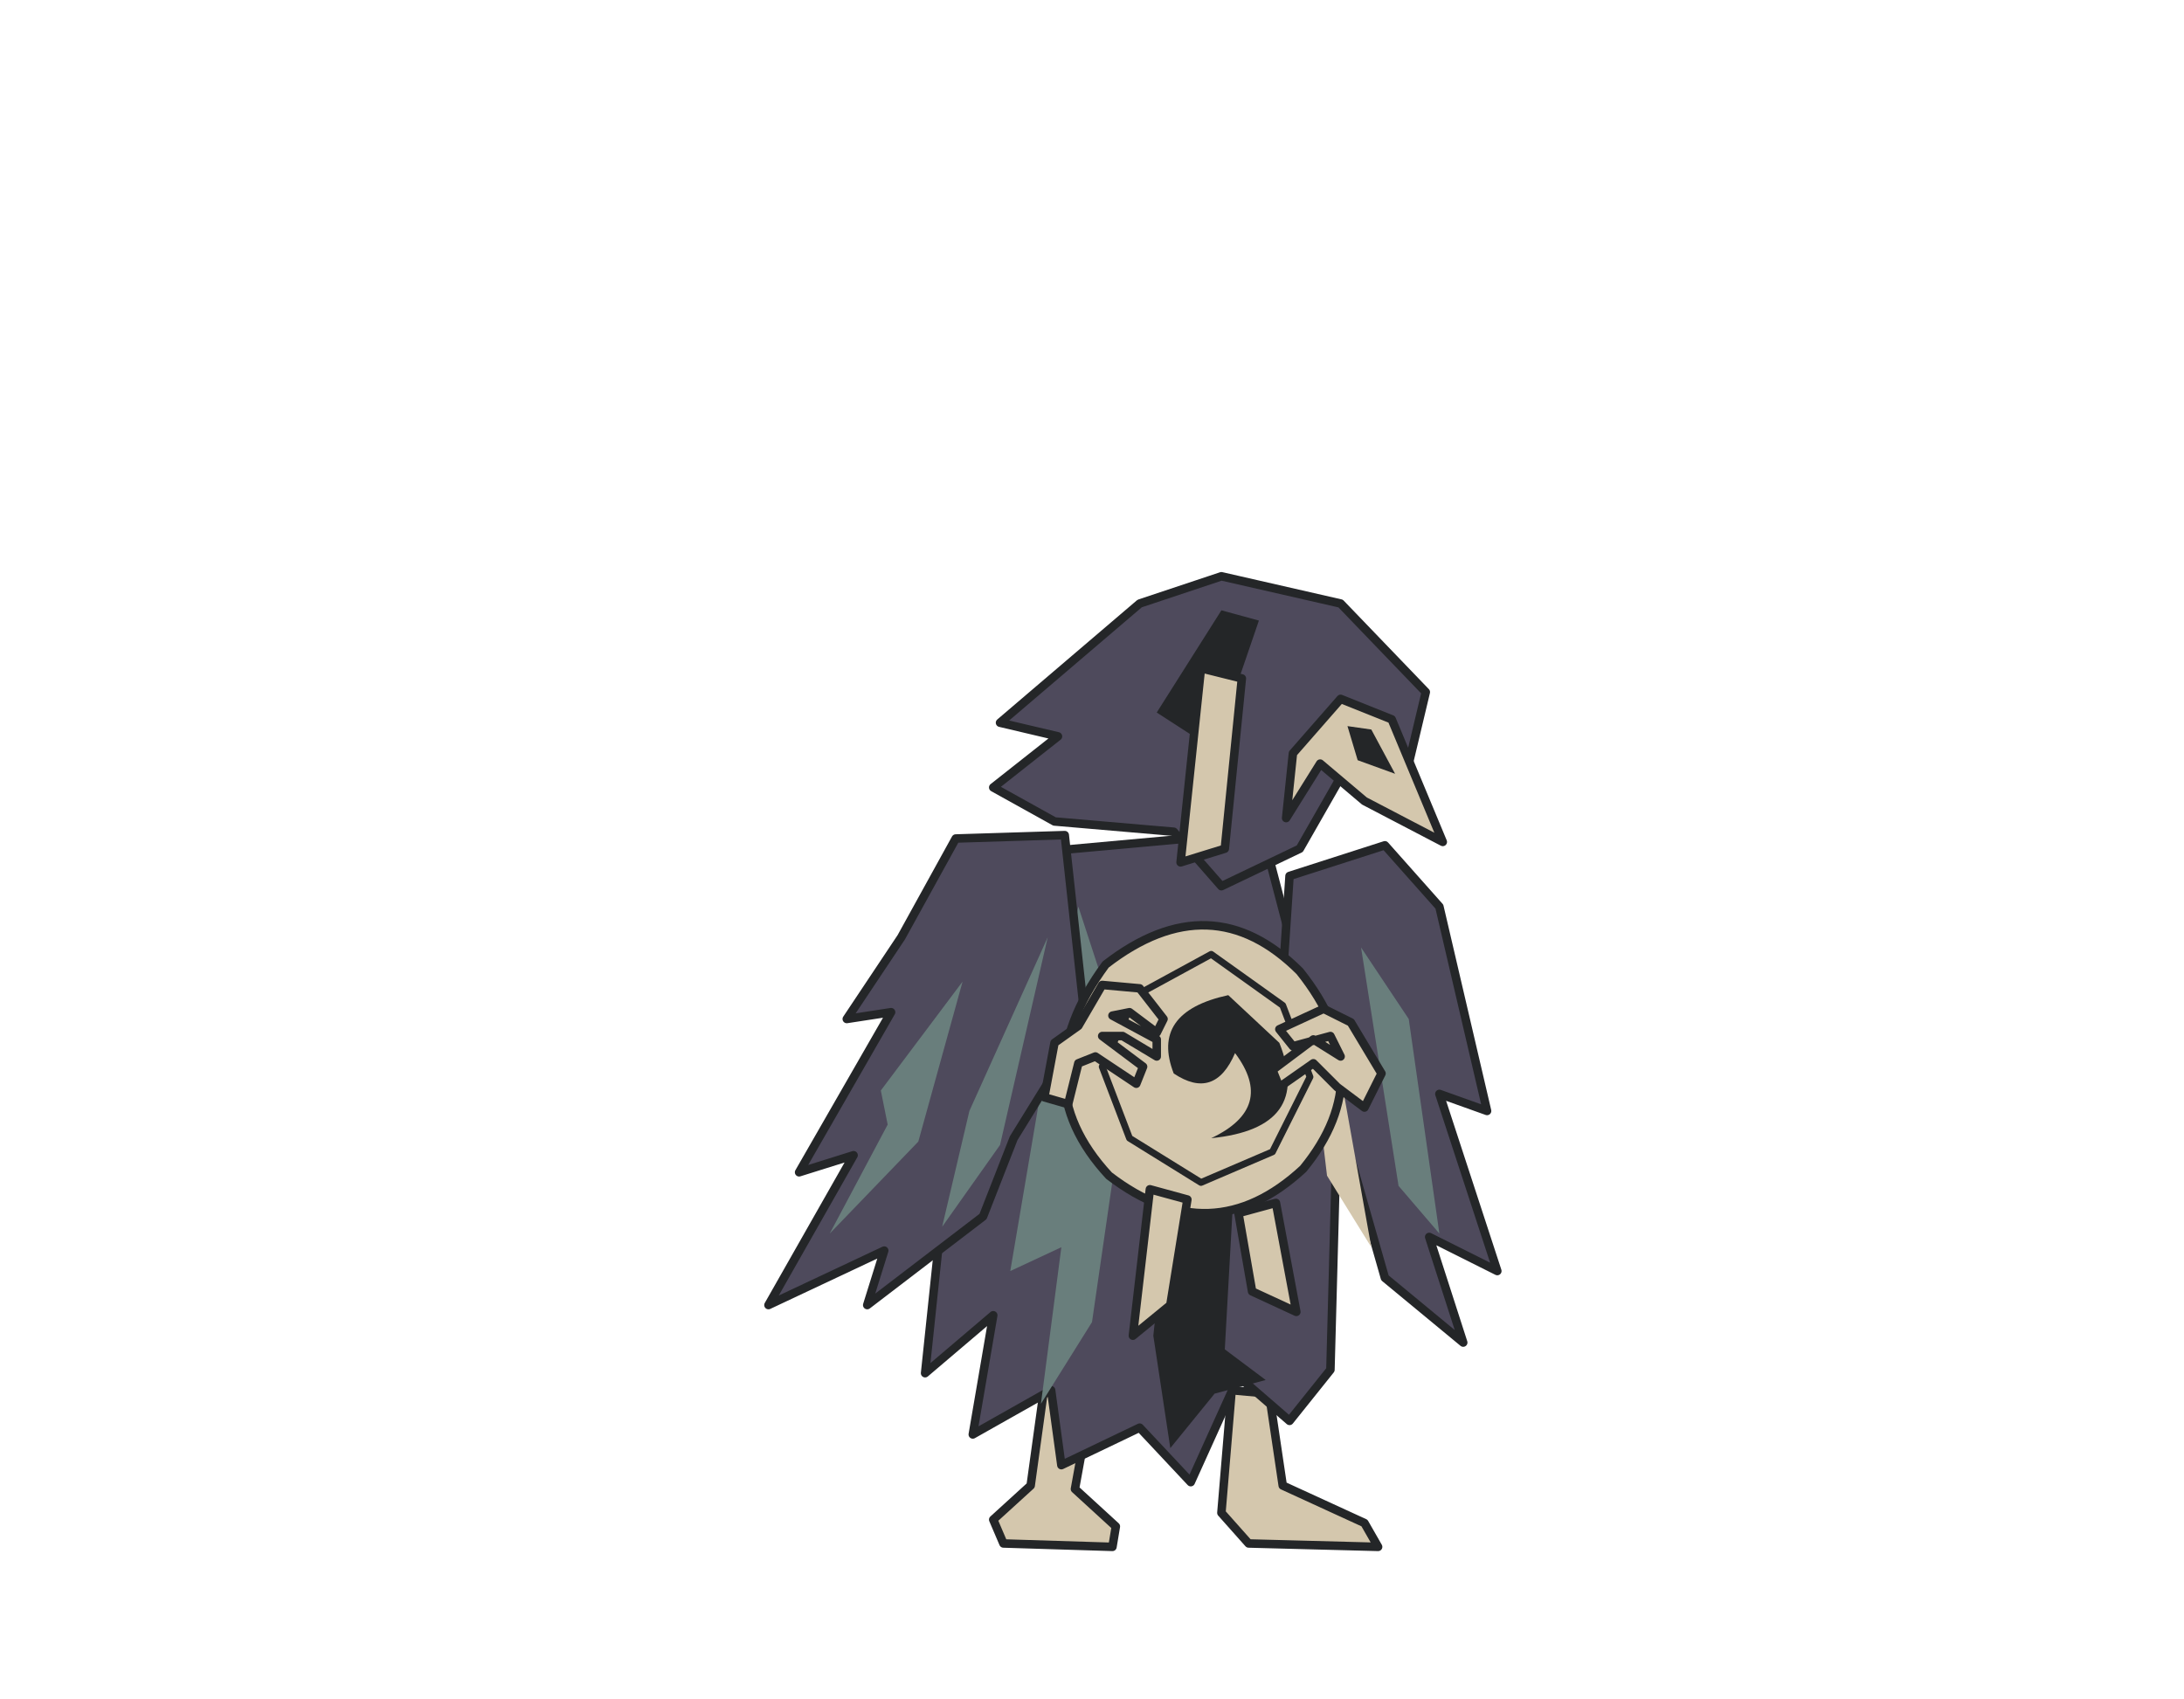
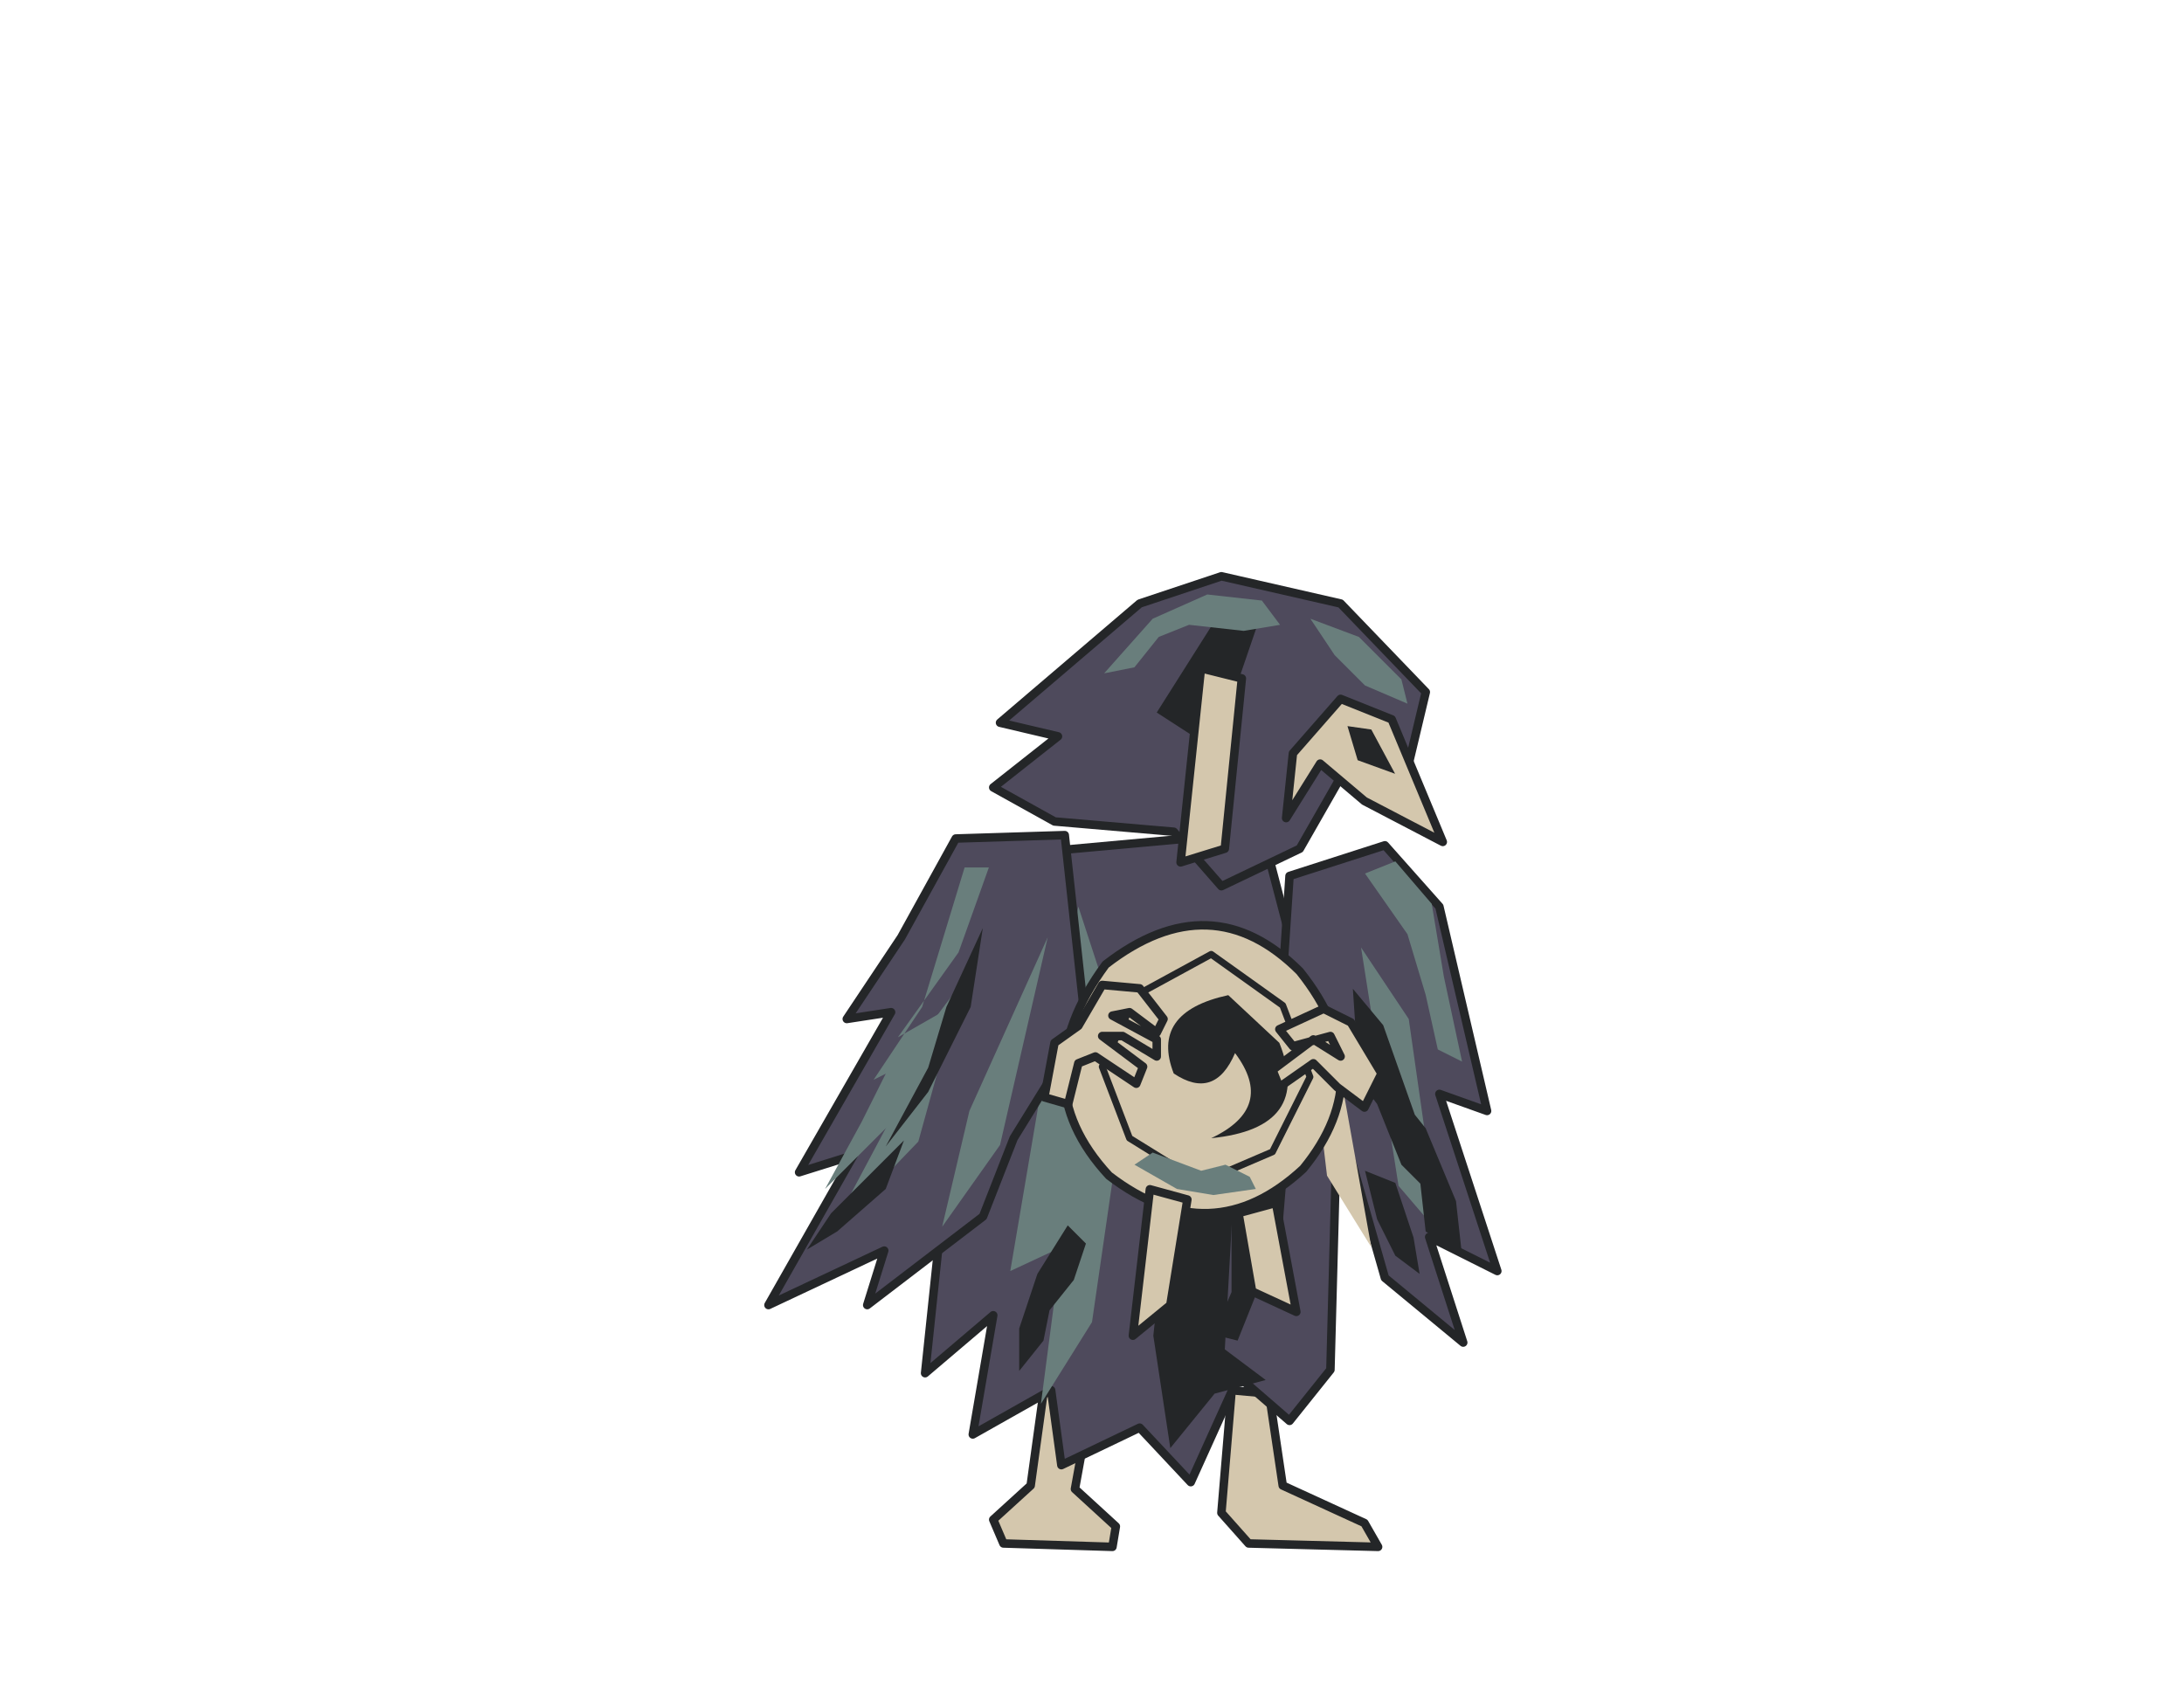
<svg xmlns="http://www.w3.org/2000/svg" viewBox="-180 -255 360 280" role="img">
  <g id="root" stroke-linejoin="round" stroke-linecap="round" />
  <g id="legs" stroke-linejoin="round" stroke-linecap="round">
    <path d="M-7.86 -26.39 L-0.56 -21.89 L-2.81 -9.54 L3.93 -3.37 L3.37 0 L-14.6 -0.56 L-16.28 -4.49 L-10.11 -10.11 Z" fill="#d4c7ad" stroke="#242628" stroke-width="1.4" data-lod="0" />
    <path d="M23.02 -25.82 L29.19 -25.26 L31.44 -10.11 L44.91 -3.93 L47.16 0 L25.82 -0.56 L21.33 -5.61 Z" fill="#d4c7ad" stroke="#242628" stroke-width="1.4" data-lod="0" />
  </g>
  <g id="robe" stroke-linejoin="round" stroke-linecap="round">
    <path d="M-15.16 -113.96 L28.07 -117.89 L40.42 -70.74 L39.3 -29.19 L32.56 -20.77 L24.14 -28.07 L16.28 -10.67 L7.86 -19.65 L-5.05 -13.47 L-6.74 -25.82 L-19.65 -18.53 L-16.28 -38.18 L-27.51 -28.63 L-24.14 -60.63 Z" fill="#4e4a5c" stroke="#242628" stroke-width="1.4" data-lod="0" />
    <path d="M-2.25 -105.54 L6.18 -79.72 L0 -37.05 L-8.42 -23.58 L-5.05 -49.4 L-13.47 -45.47 L-8.42 -75.23 Z" fill="#697e7c" stroke="none" stroke-width="0" data-lod="0" />
    <path d="M15.16 -82.53 L24.14 -72.98 L21.89 -32.56 L28.63 -27.51 L20.21 -25.26 L12.91 -16.28 L10.11 -34.81 Z" fill="#242628" stroke="none" stroke-width="0" data-lod="0" />
+     <path d="M-9 -45 L-4 -53 -1 -50 -3 -44 -7 -39 -8 -34 -12 -29 -12 -36Z M23 -55 L29 -62 32 -60 31 -48 28 -44 24 -34 20 -35 23 -42Z" fill="#242628" stroke="none" stroke-width="1" data-lod="0" />
  </g>
  <g id="backwing" stroke-linejoin="round" stroke-linecap="round">
    <path d="M-4.49 -117.33 L-22.46 -116.77 L-31.44 -100.49 L-40.42 -87.02 L-33.12 -88.14 L-48.28 -61.75 L-39.3 -64.56 L-53.33 -39.86 L-34.25 -48.84 L-37.05 -39.86 L-17.96 -54.46 L-12.91 -67.37 L-1.12 -86.46 Z" fill="#4e4a5c" stroke="#242628" stroke-width="1.4" data-lod="0" />
    <path d="M-21.33 -93.19 L-28.63 -66.81 L-43.23 -51.65 L-33.68 -69.61 L-34.81 -75.23 Z" fill="#697e7c" stroke="none" stroke-width="0" data-lod="0" />
    <path d="M-7.3 -100.49 L-15.16 -66.25 L-24.7 -52.77 L-20.21 -71.86 Z" fill="#697e7c" stroke="none" stroke-width="0" data-lod="0" />
+     <path d="M-21 -112 L-17 -112 -22 -98 -32 -84 -25 -88 -30 -73 -44 -59 -38 -70 -34 -78 -36 -77 -28 -89Z" fill="#697e7c" stroke="none" stroke-width="1" data-lod="0" />
+     <path d="M-18 -102 L-20 -89 -27 -75 -34 -66 -27 -79 -24 -89Z M-31 -67 L-34 -59 -42 -52 -47 -49 -43 -55 -38 -60Z" fill="#242628" stroke="none" stroke-width="1" data-lod="0" />
  </g>
  <g id="head" stroke-linejoin="round" stroke-linecap="round">
    <path d="M-6.18 -119.58 L-16.28 -125.19 L-5.61 -133.61 L-15.16 -135.86 L7.86 -155.51 L21.33 -160 L40.98 -155.51 L55.02 -140.91 L52.21 -129.12 L43.23 -130.81 L34.25 -115.09 L21.33 -108.91 L13.47 -117.89 Z" fill="#4e4a5c" stroke="#242628" stroke-width="1.4" data-lod="0" />
    <path d="M40.98 -139.79 L49.4 -136.42 L57.82 -116.21 L44.91 -122.95 L37.61 -129.12 L32 -120.14 L33.12 -130.81 Z" fill="#d4c7ad" stroke="#242628" stroke-width="1.4" data-lod="0" />
    <path d="M42.11 -135.3 L46.04 -134.74 L49.96 -127.44 L43.79 -129.68 Z" fill="#242628" stroke="none" stroke-width="0" data-lod="0" />
    <path d="M10.67 -137.54 L21.33 -154.39 L27.51 -152.7 L20.21 -131.37 Z" fill="#242628" stroke="none" stroke-width="0" data-lod="0" />
    <path d="M17.96 -144.84 L24.7 -143.16 L21.89 -115.09 L14.6 -112.84 Z" fill="#d4c7ad" stroke="#242628" stroke-width="1.4" data-lod="0" />
+     <path d="M2 -144 L10 -153 19 -157 28 -156 31 -152 25 -151 16 -152 11 -150 7 -145Z M36 -153 L44 -150 51 -143 52 -139 45 -142 40 -147Z" fill="#697e7c" stroke="none" stroke-width="1" data-lod="0" />
  </g>
  <g id="frontwing" stroke-linejoin="round" stroke-linecap="round">
    <path d="M32.56 -110.6 L48.28 -115.65 L57.26 -105.54 L65.12 -71.86 L57.26 -74.67 L66.81 -45.47 L55.58 -51.09 L61.19 -33.68 L48.28 -44.35 L42.67 -64 L30.32 -76.91 Z" fill="#4e4a5c" stroke="#242628" stroke-width="1.4" data-lod="0" />
    <path d="M44.35 -98.81 L52.21 -87.02 L57.26 -51.65 L50.53 -59.51 Z" fill="#697e7c" stroke="none" stroke-width="0" data-lod="0" />
    <path d="M34.81 -94.32 L40.42 -80.84 L46.04 -49.4 L38.74 -61.19 Z" fill="#d4c7ad" stroke="none" stroke-width="0" data-lod="0" />
+     <path d="M45 -111 L50 -113 56 -106 58 -94 61 -80 57 -82 55 -91 52 -101Z" fill="#697e7c" stroke="none" stroke-width="1" data-lod="0" />
+     <path d="M43 -92 L48 -86 54 -69 56 -58 51 -63 47 -73 44 -77Z M51 -74 L55 -69 60 -57 61 -48 55 -52 54 -61Z M45 -62 L50 -60 53 -51 54 -45 50 -48 47 -54Z" fill="#242628" stroke="none" stroke-width="1" data-lod="0" />
  </g>
  <g id="seal" stroke-linejoin="round" stroke-linecap="round">
    <path d="M2.25 -96 Q19.65 -109.47 34.25 -94.88 Q47.72 -78.04 34.81 -62.32 Q19.65 -48.28 2.81 -61.19 Q-11.79 -76.91 2.25 -96 Z" fill="#d4c7ad" stroke="#242628" stroke-width="1.4" data-lod="0" />
    <path d="M7.3 -90.95 L19.65 -97.68 L31.44 -89.26 L35.93 -77.47 L29.75 -65.12 L17.96 -60.07 L6.18 -67.37 L1.68 -79.16 Z" fill="none" stroke="#242628" stroke-width="1.12" data-lod="0" />
    <path d="M22.46 -90.95 Q9.54 -88.14 13.47 -78.04 Q20.21 -73.54 23.58 -81.4 Q30.32 -72.42 19.65 -67.37 Q36.49 -69.05 30.88 -83.09 Z" fill="#242628" stroke="none" stroke-width="0" data-lod="0" />
    <path d="M9.54 -58.95 L15.72 -57.26 L12.91 -39.86 L6.74 -34.81 Z" fill="#d4c7ad" stroke="#242628" stroke-width="1.4" data-lod="0" />
    <path d="M24.14 -55.02 L30.32 -56.7 L33.68 -38.74 L26.39 -42.11 Z" fill="#d4c7ad" stroke="#242628" stroke-width="1.4" data-lod="0" />
+     <path d="M7 -63 L10 -65 18 -62 22 -63 26 -61 27 -59 20 -58 14 -59Z" fill="#697e7c" stroke="none" stroke-width="1" data-lod="0" />
  </g>
  <g id="hands" stroke-linejoin="round" stroke-linecap="round">
    <path d="M-2.25 -85.89 L1.68 -92.63 L7.86 -92.07 L11.79 -87.02 L10.67 -84.77 L6.18 -88.14 L3.37 -87.58 L10.67 -83.65 L10.67 -80.84 L5.05 -84.21 L1.68 -84.21 L8.42 -79.16 L7.3 -76.35 L0.56 -80.84 L-2.25 -79.72 L-3.93 -72.98 L-7.86 -74.11 L-6.18 -83.09 Z" fill="#d4c7ad" stroke="#242628" stroke-width="1.4" data-lod="0" />
    <path d="M38.18 -88.7 L42.67 -86.46 L47.72 -78.04 L44.91 -72.42 L40.42 -75.79 L36.49 -79.72 L30.88 -75.79 L29.75 -78.6 L36.49 -83.65 L40.98 -80.84 L39.3 -84.21 L33.12 -82.53 L30.88 -85.33 Z" fill="#d4c7ad" stroke="#242628" stroke-width="1.4" data-lod="0" />
  </g>
</svg>
